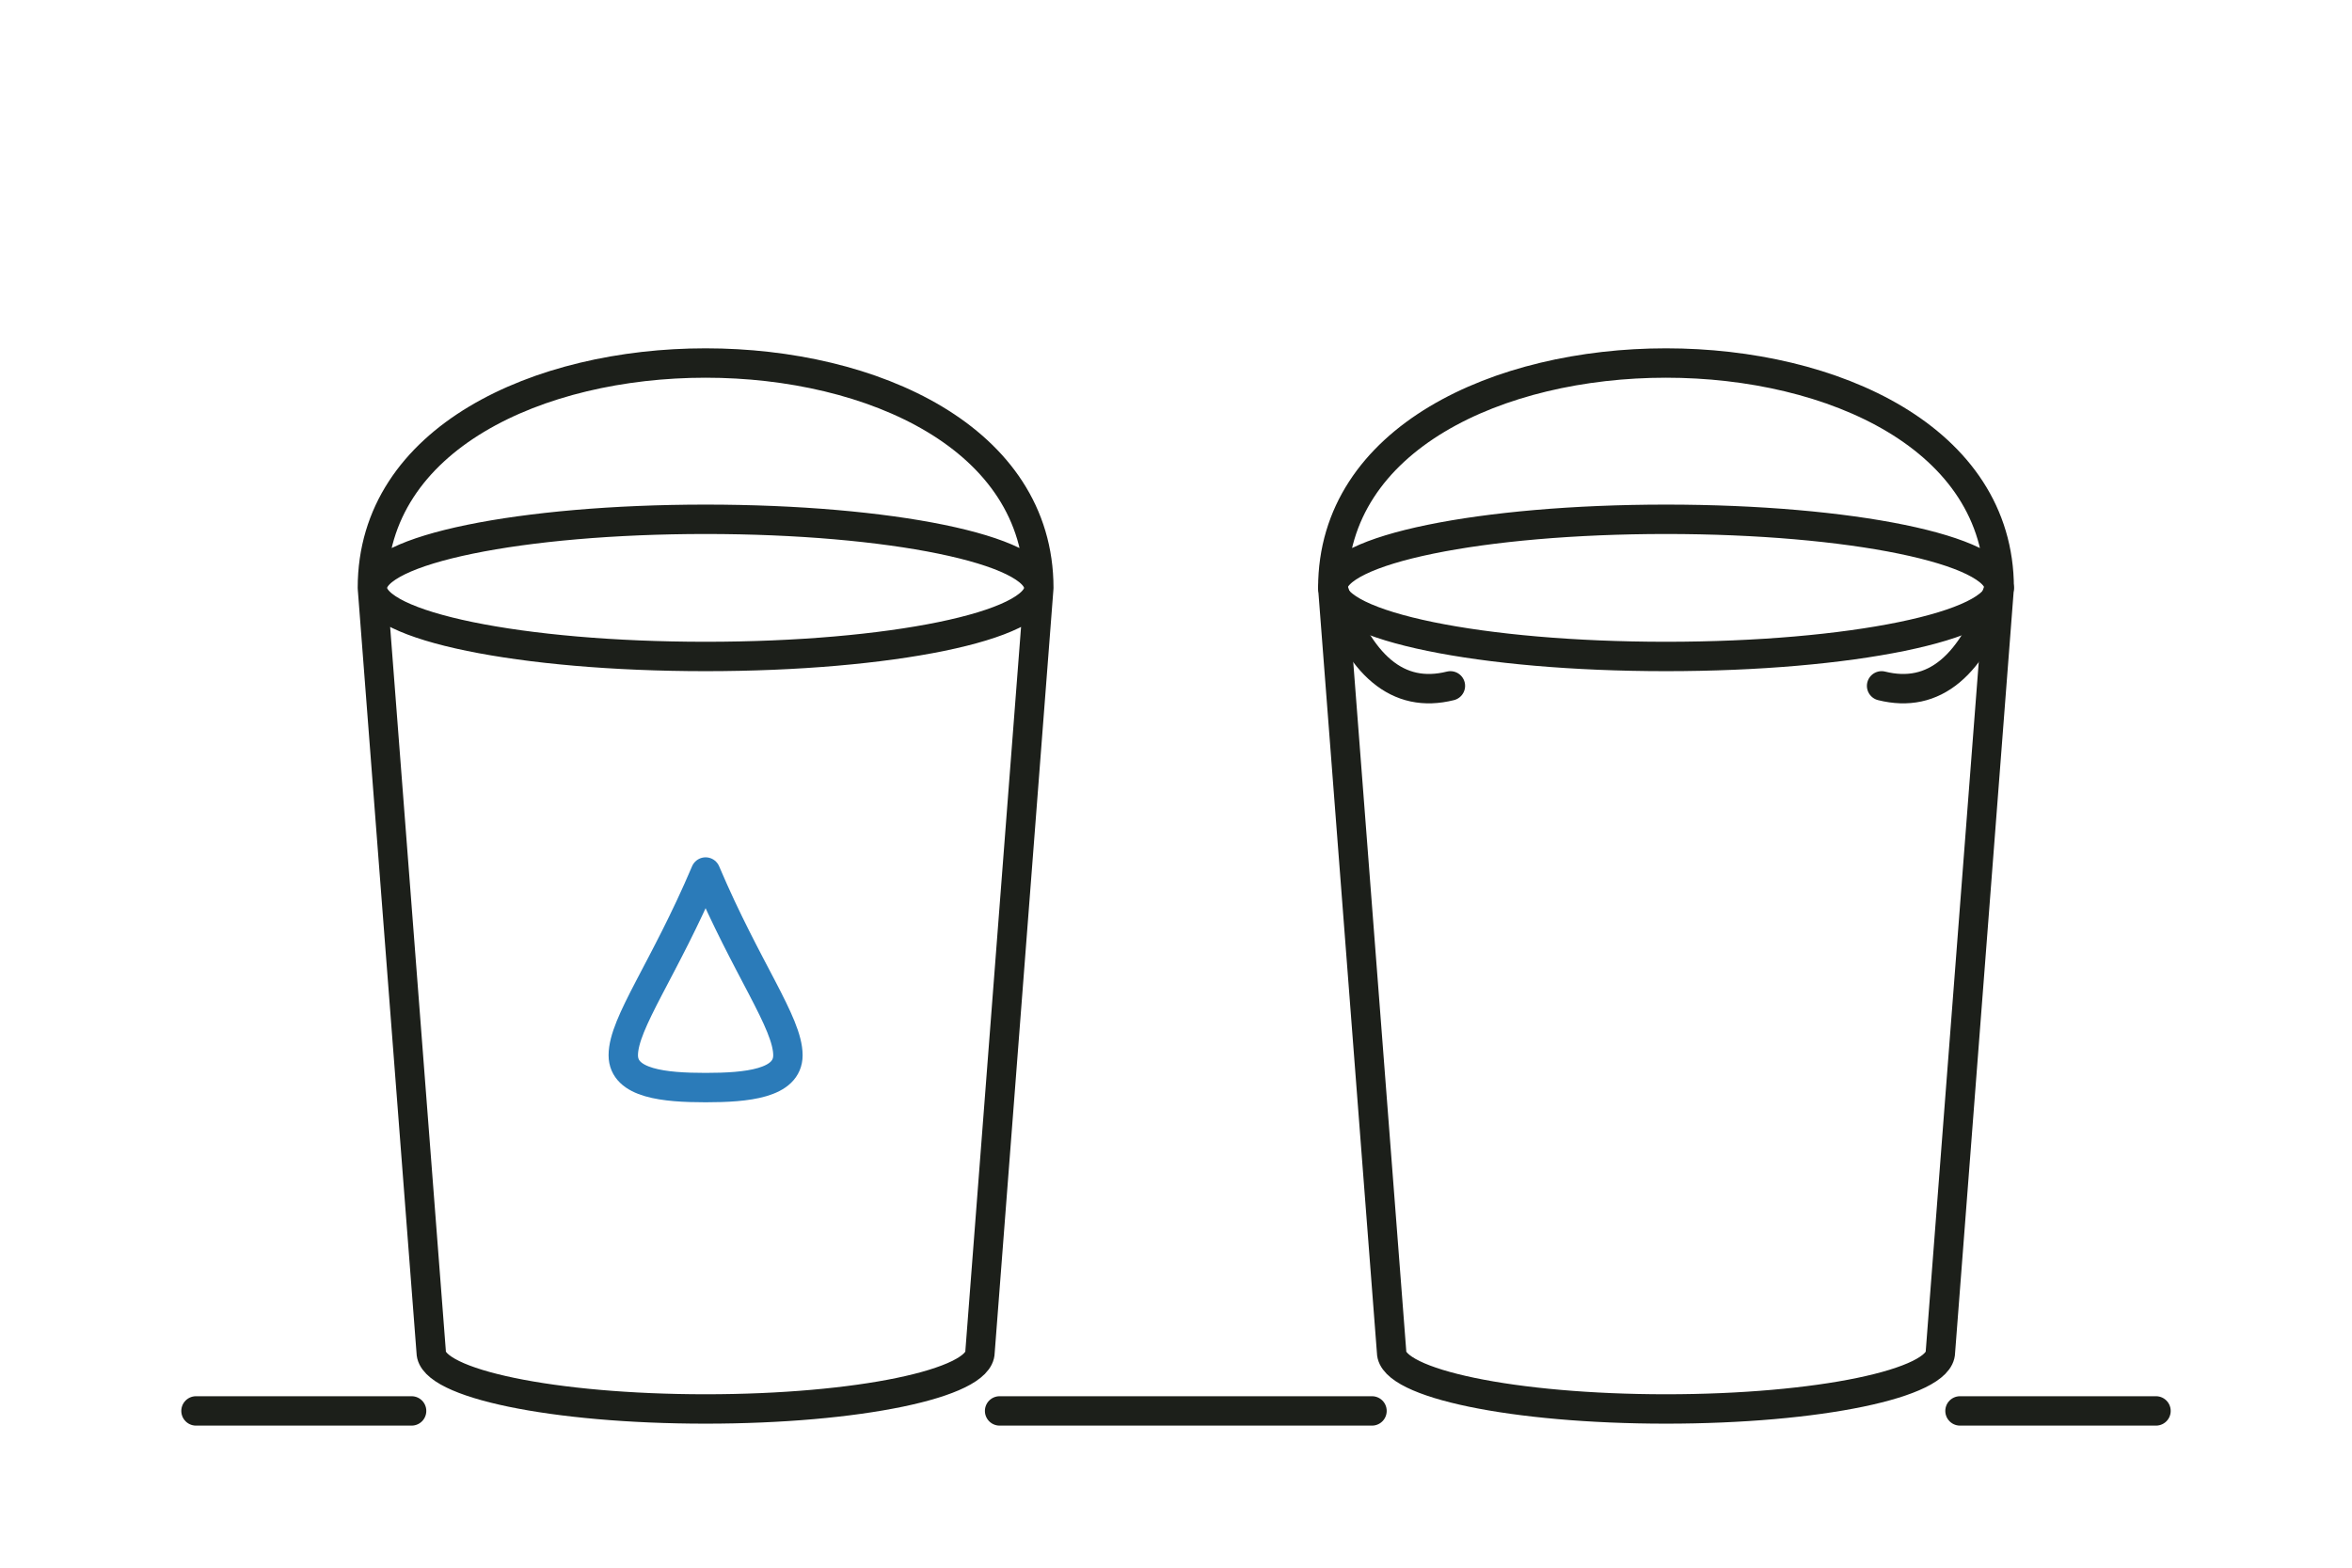
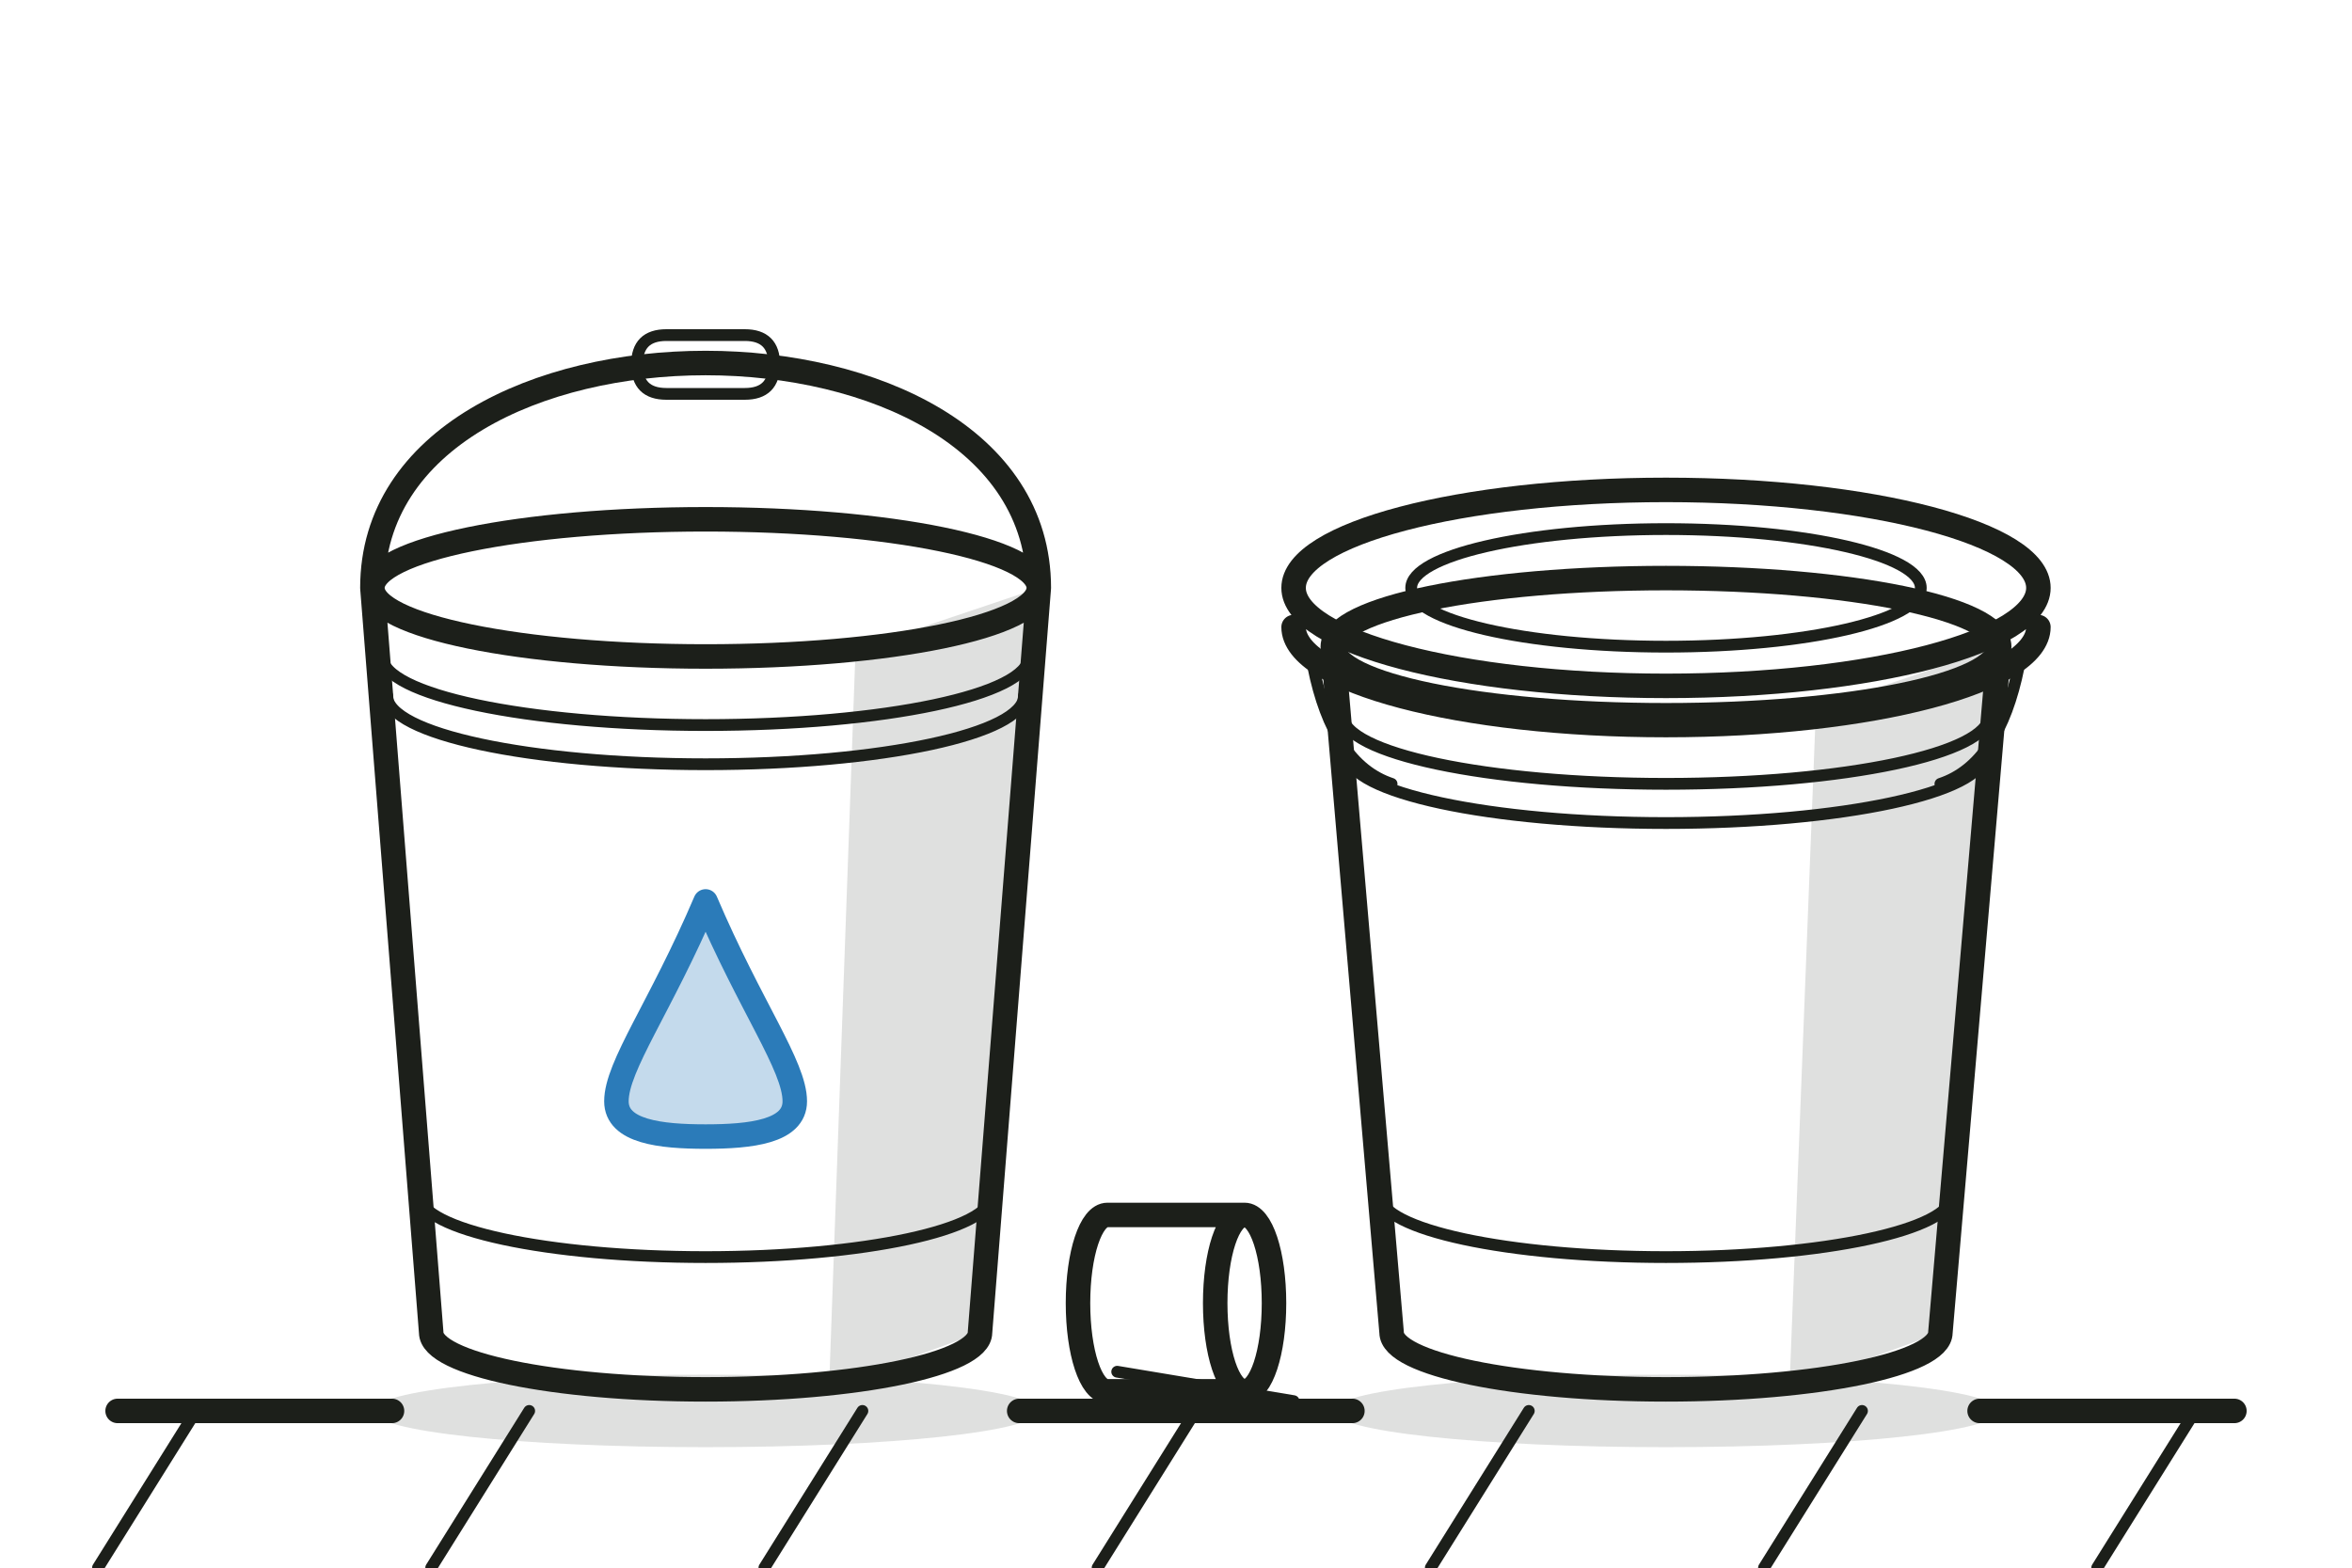
- <svg xmlns="http://www.w3.org/2000/svg" viewBox="0 0 240 160" fill="none" stroke="#1C1F1A" stroke-width="3" stroke-linecap="round" stroke-linejoin="round">
-   <path d="M38 60 C38 56.1 53.2 53 72 53 C90.8 53 106 56.1 106 60 C106 63.9 90.8 67 72 67 C53.2 67 38 63.9 38 60 Z M38 60 L44 138 M106 60 L100 138 M44 138 C44 141.2 56.5 143.8 72 143.8 C87.5 143.8 100 141.2 100 138 M38 60 C38 29.4 106 29.4 106 60" />
-   <path d="M136 60 C136 56.1 151.2 53 170 53 C188.8 53 204 56.1 204 60 C204 63.9 188.8 67 170 67 C151.2 67 136 63.9 136 60 Z M136 60 L142 138 M204 60 L198 138 M142 138 C142 141.2 154.5 143.8 170 143.8 C185.5 143.8 198 141.2 198 138 M136 60 C136 29.4 204 29.4 204 60" />
-   <path d="M136 60 Q140 72 148 70 M204 60 Q200 72 192 70" />
-   <path class="water" stroke="#2B7BB9" d="M72 89 C67.8 98.9 63.6 104.4 63.6 107.7 C63.6 110.6 67.8 111 72 111 C76.2 111 80.4 110.6 80.4 107.7 C80.4 104.4 76.2 98.9 72 89 Z" />
-   <path d="M20 144 L42 144 M102 144 L140 144 M200 144 L220 144" />
+ <svg xmlns="http://www.w3.org/2000/svg" viewBox="0 0 240 160" fill="none" stroke="#1C1F1A" stroke-width="2.5" stroke-linecap="round" stroke-linejoin="round">
+   <path class="tint" fill="#1C1F1A" fill-opacity="0.14" stroke="none" d="M38 144 C38 141.9 53.2 140.3 72 140.3 C90.8 140.3 106 141.9 106 144 C106 146.1 90.8 147.7 72 147.7 C53.2 147.7 38 146.1 38 144 Z" />
+   <path class="tint" fill="#1C1F1A" fill-opacity="0.14" stroke="none" d="M136 144 C136 141.9 151.2 140.3 170 140.3 C188.8 140.3 204 141.9 204 144 C204 146.1 188.8 147.7 170 147.7 C151.2 147.7 136 146.1 136 144 Z" />
+   <path class="tint" fill="#1C1F1A" fill-opacity="0.14" stroke="none" d="M87.3 66.3 L106 60 L100 136 L84.6 141.6 Z" />
+   <path d="M38 60 C38 56.1 53.2 53 72 53 C90.8 53 106 56.1 106 60 C106 63.9 90.8 67 72 67 C53.2 67 38 63.9 38 60 Z M38 60 L44 136 M106 60 L100 136 M44 136 C44 139.2 56.5 141.8 72 141.8 C87.5 141.8 100 139.2 100 136 M38 60 C38 29.4 106 29.4 106 60" />
+   <path class="thin" stroke-width="1.2" d="M39 67 C39 70.9 53.8 74 72 74 C90.2 74 105 70.9 105 67 M39.5 71 C39.5 74.9 54.1 78 72 78 C89.9 78 104.5 74.9 104.5 71 M42.8 122 C42.8 125.5 55.9 128.3 72 128.3 C88.1 128.3 101.2 125.5 101.2 122 M68 34.2 L76 34.2 Q79 34.2 79 37.2 L79 37.2 Q79 40.2 76 40.2 L68 40.2 Q65 40.2 65 37.2 L65 37.2 Q65 34.2 68 34.2 Z" />
+   <path class="tint" fill="#1C1F1A" fill-opacity="0.14" stroke="none" d="M185.3 72.3 L204 66 L198 136 L182.6 141.6 Z" />
+   <path d="M136 66 C136 62.1 151.2 59 170 59 C188.8 59 204 62.1 204 66 C204 69.9 188.8 73 170 73 C151.2 73 136 69.9 136 66 Z M136 66 L142 136 M204 66 L198 136 M142 136 C142 139.2 154.5 141.8 170 141.8 C185.5 141.8 198 139.2 198 136" />
+   <path class="thin" stroke-width="1.2" d="M137 73 C137 76.9 151.8 80 170 80 C188.2 80 203 76.9 203 73 M137.5 77 C137.5 80.9 152.1 84 170 84 C187.9 84 202.5 80.9 202.5 77 M140.8 122 C140.8 125.5 153.9 128.3 170 128.3 C186.1 128.3 199.2 125.5 199.2 122" />
+   <path class="water tint" fill="#2B7BB9" fill-opacity="0.28" stroke="none" d="M72 92 C67.4 102.8 62.9 108.8 62.9 112.4 C62.9 115.5 67.4 116 72 116 C76.6 116 81.1 115.5 81.1 112.4 C81.1 108.8 76.6 102.8 72 92 Z" />
+   <path class="water" stroke="#2B7BB9" d="M72 92 C67.4 102.8 62.9 108.8 62.9 112.4 C62.9 115.5 67.4 116 72 116 C76.6 116 81.1 115.5 81.1 112.4 C81.1 108.8 76.6 102.8 72 92 Z" />
+   <path d="M132 60 C132 54.5 149 50 170 50 C191 50 208 54.5 208 60 C208 65.5 191 70 170 70 C149 70 132 65.5 132 60 Z M132 64 C132 69.5 149 74 170 74 C191 74 208 69.5 208 64" />
+   <path class="thin" stroke-width="1.2" d="M144 60 C144 56.7 155.6 54 170 54 C184.4 54 196 56.7 196 60 C196 63.3 184.4 66 170 66 C155.6 66 144 63.3 144 60 Z" />
+   <path class="thin" stroke-width="1.2" d="M134 68 Q136 78 142 80 M206 68 Q204 78 198 80" />
+   <path d="M127 124 C128.7 124 130 128 130 133 C130 138 128.7 142 127 142 C125.3 142 124 138 124 133 C124 128 125.3 124 127 124 Z M127 124 L113 124 M127 142 L113 142 M113 124 C111.3 124 110 128 110 133 C110 138 111.3 142 113 142" />
+   <path class="thin" stroke-width="1.2" d="M114 140 L132 143" />
+   <path d="M12 144 L40 144 M104 144 L138 144 M202 144 L228 144" />
+   <path class="thin" stroke-width="1.2" d="M20 144 L10 160 M54 144 L44 160 M88 144 L78 160 M122 144 L112 160 M156 144 L146 160 M190 144 L180 160 M224 144 L214 160" />
</svg>
